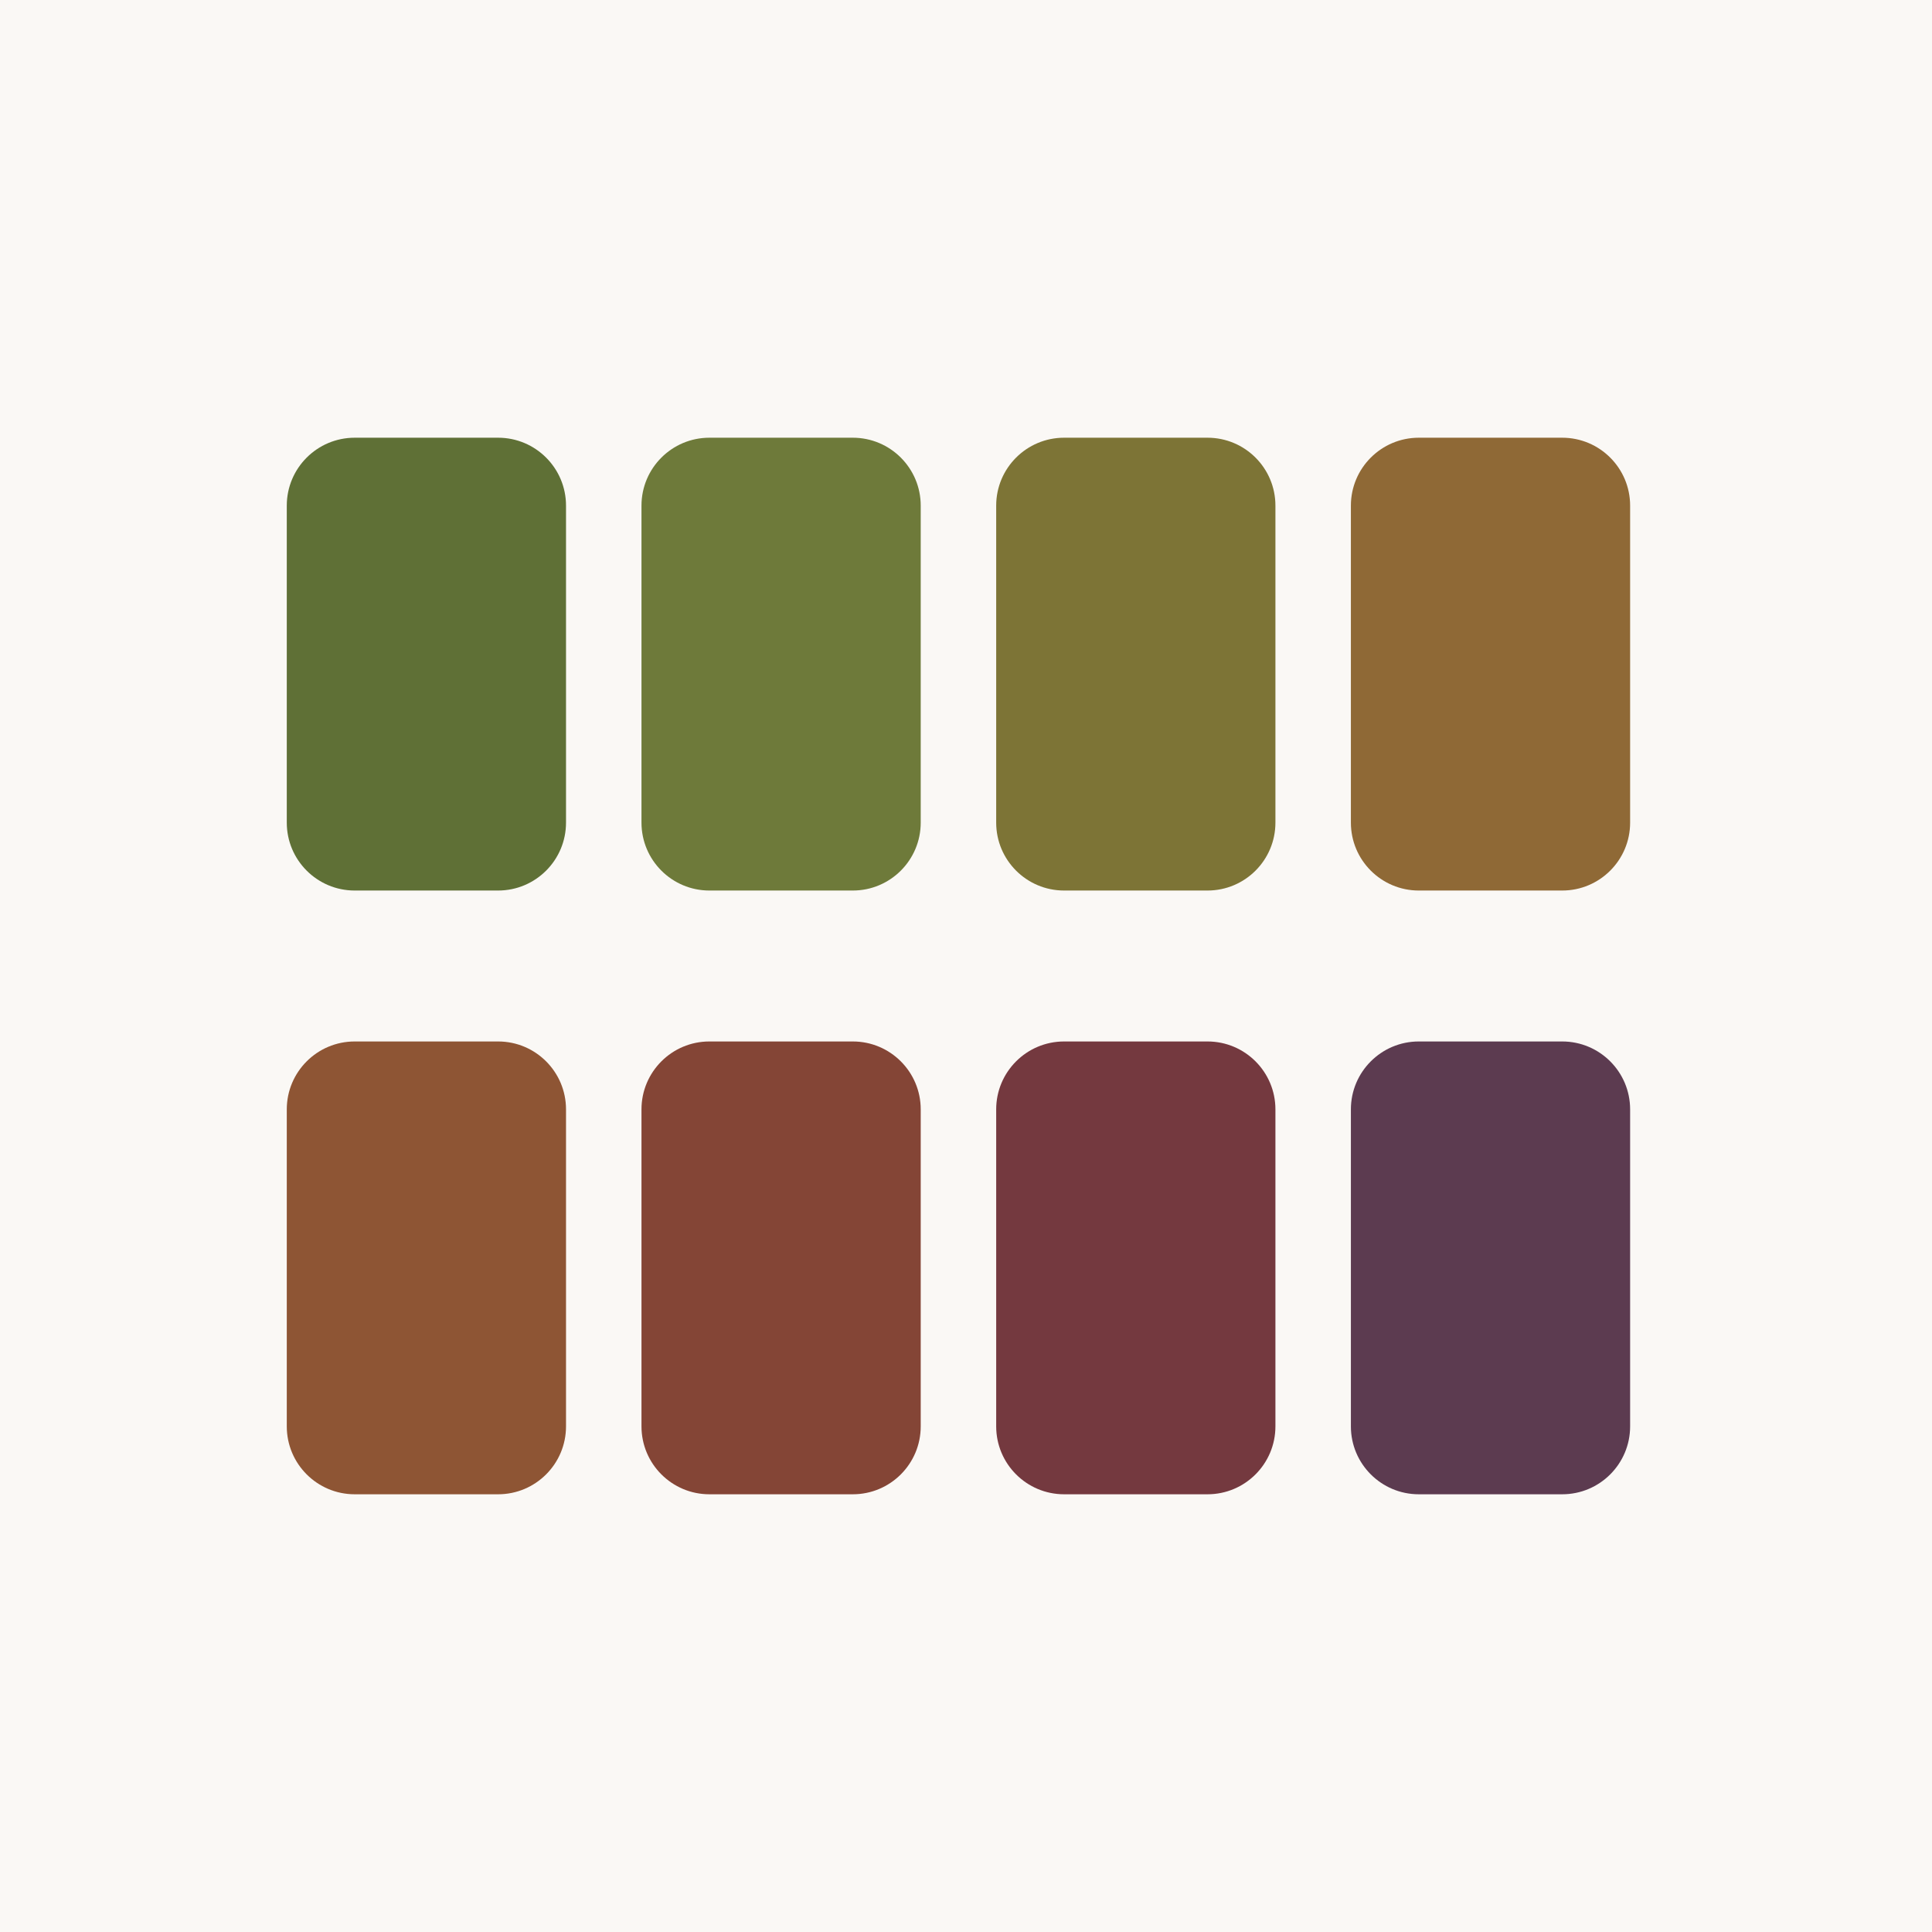
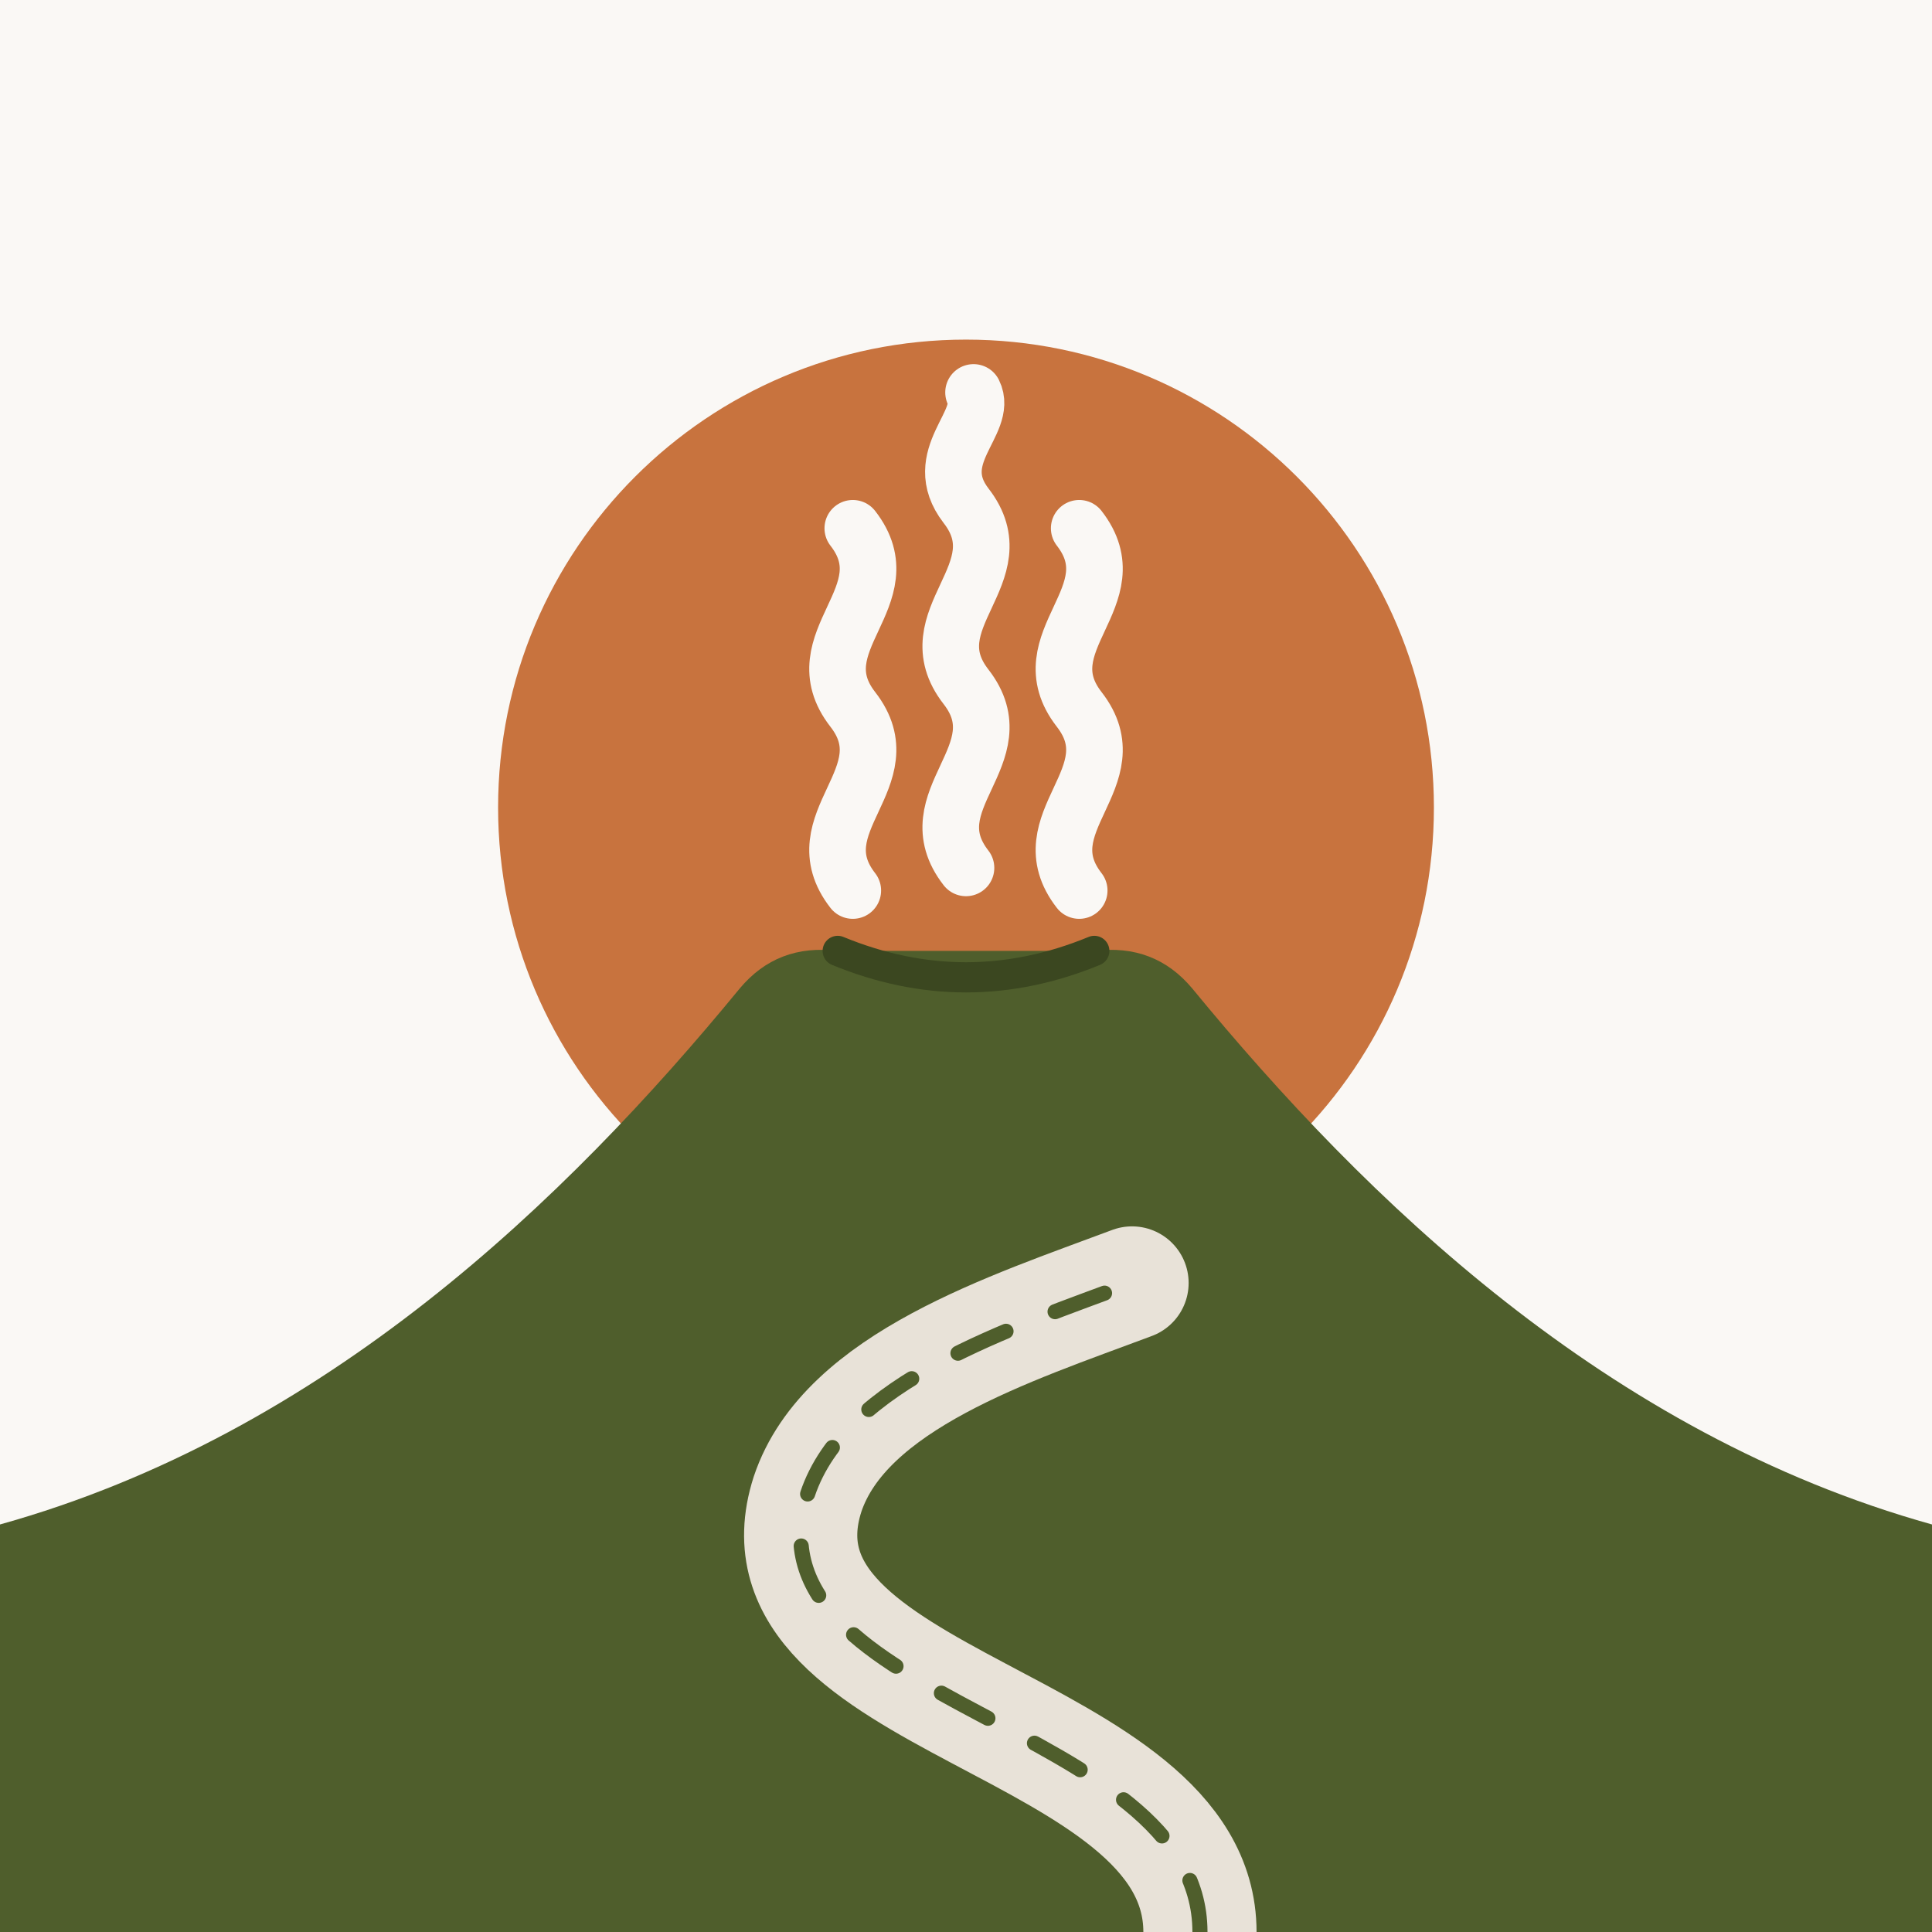
<svg xmlns="http://www.w3.org/2000/svg" viewBox="0 0 512 512">
  <rect width="512" height="512" fill="#FAF8F5" />
-   <g transform="translate(76 116)">
-     <rect x="0" y="0" width="74" height="120" rx="18" fill="#5F7036" />
-     <rect x="94" y="0" width="74" height="120" rx="18" fill="#6E7A3A" />
-     <rect x="188" y="0" width="74" height="120" rx="18" fill="#7D7436" />
-     <rect x="282" y="0" width="74" height="120" rx="18" fill="#8F6936" />
-     <rect x="0" y="160" width="74" height="120" rx="18" fill="#8E5534" />
-     <rect x="94" y="160" width="74" height="120" rx="18" fill="#844536" />
-     <rect x="188" y="160" width="74" height="120" rx="18" fill="#74393F" />
-     <rect x="282" y="160" width="74" height="120" rx="18" fill="#5C3B50" />
+   <circle cx="256" cy="214" r="124" fill="#C8733E" />
+   <path d="M0 404 C86 380 150 318 196 262 Q206 250 222 252 L290 252 Q306 250 316 262 C362 318 426 380 512 404 L512 512 L0 512 Z" fill="#4F5E2C" />
+   <path d="M222 252 Q256 266 290 252" fill="none" stroke="#3B4720" stroke-width="8" stroke-linecap="round" />
+   <g fill="none" stroke="#FAF8F5" stroke-width="15" stroke-linecap="round">
+     <path d="M226 236 c-14 -18 14 -30 0 -48 c-14 -18 14 -30 0 -48" />
+     <path d="M256 230 c-14 -18 14 -30 0 -48 c-14 -18 14 -30 0 -48 c-10 -13 6 -22 2 -30" />
+     <path d="M286 236 c-14 -18 14 -30 0 -48 c-14 -18 14 -30 0 -48" />
  </g>
+   <path d="M318 512 C318 456 196 452 214 396 C224 366 268 352 300 340" fill="none" stroke="#E8E2D8" stroke-width="30" stroke-linecap="round" />
+   <path d="M318 512 C318 456 196 452 214 396 C224 366 268 352 300 340" fill="none" stroke="#4F5E2C" stroke-width="4" stroke-dasharray="14 14" stroke-linecap="round" />
</svg>
